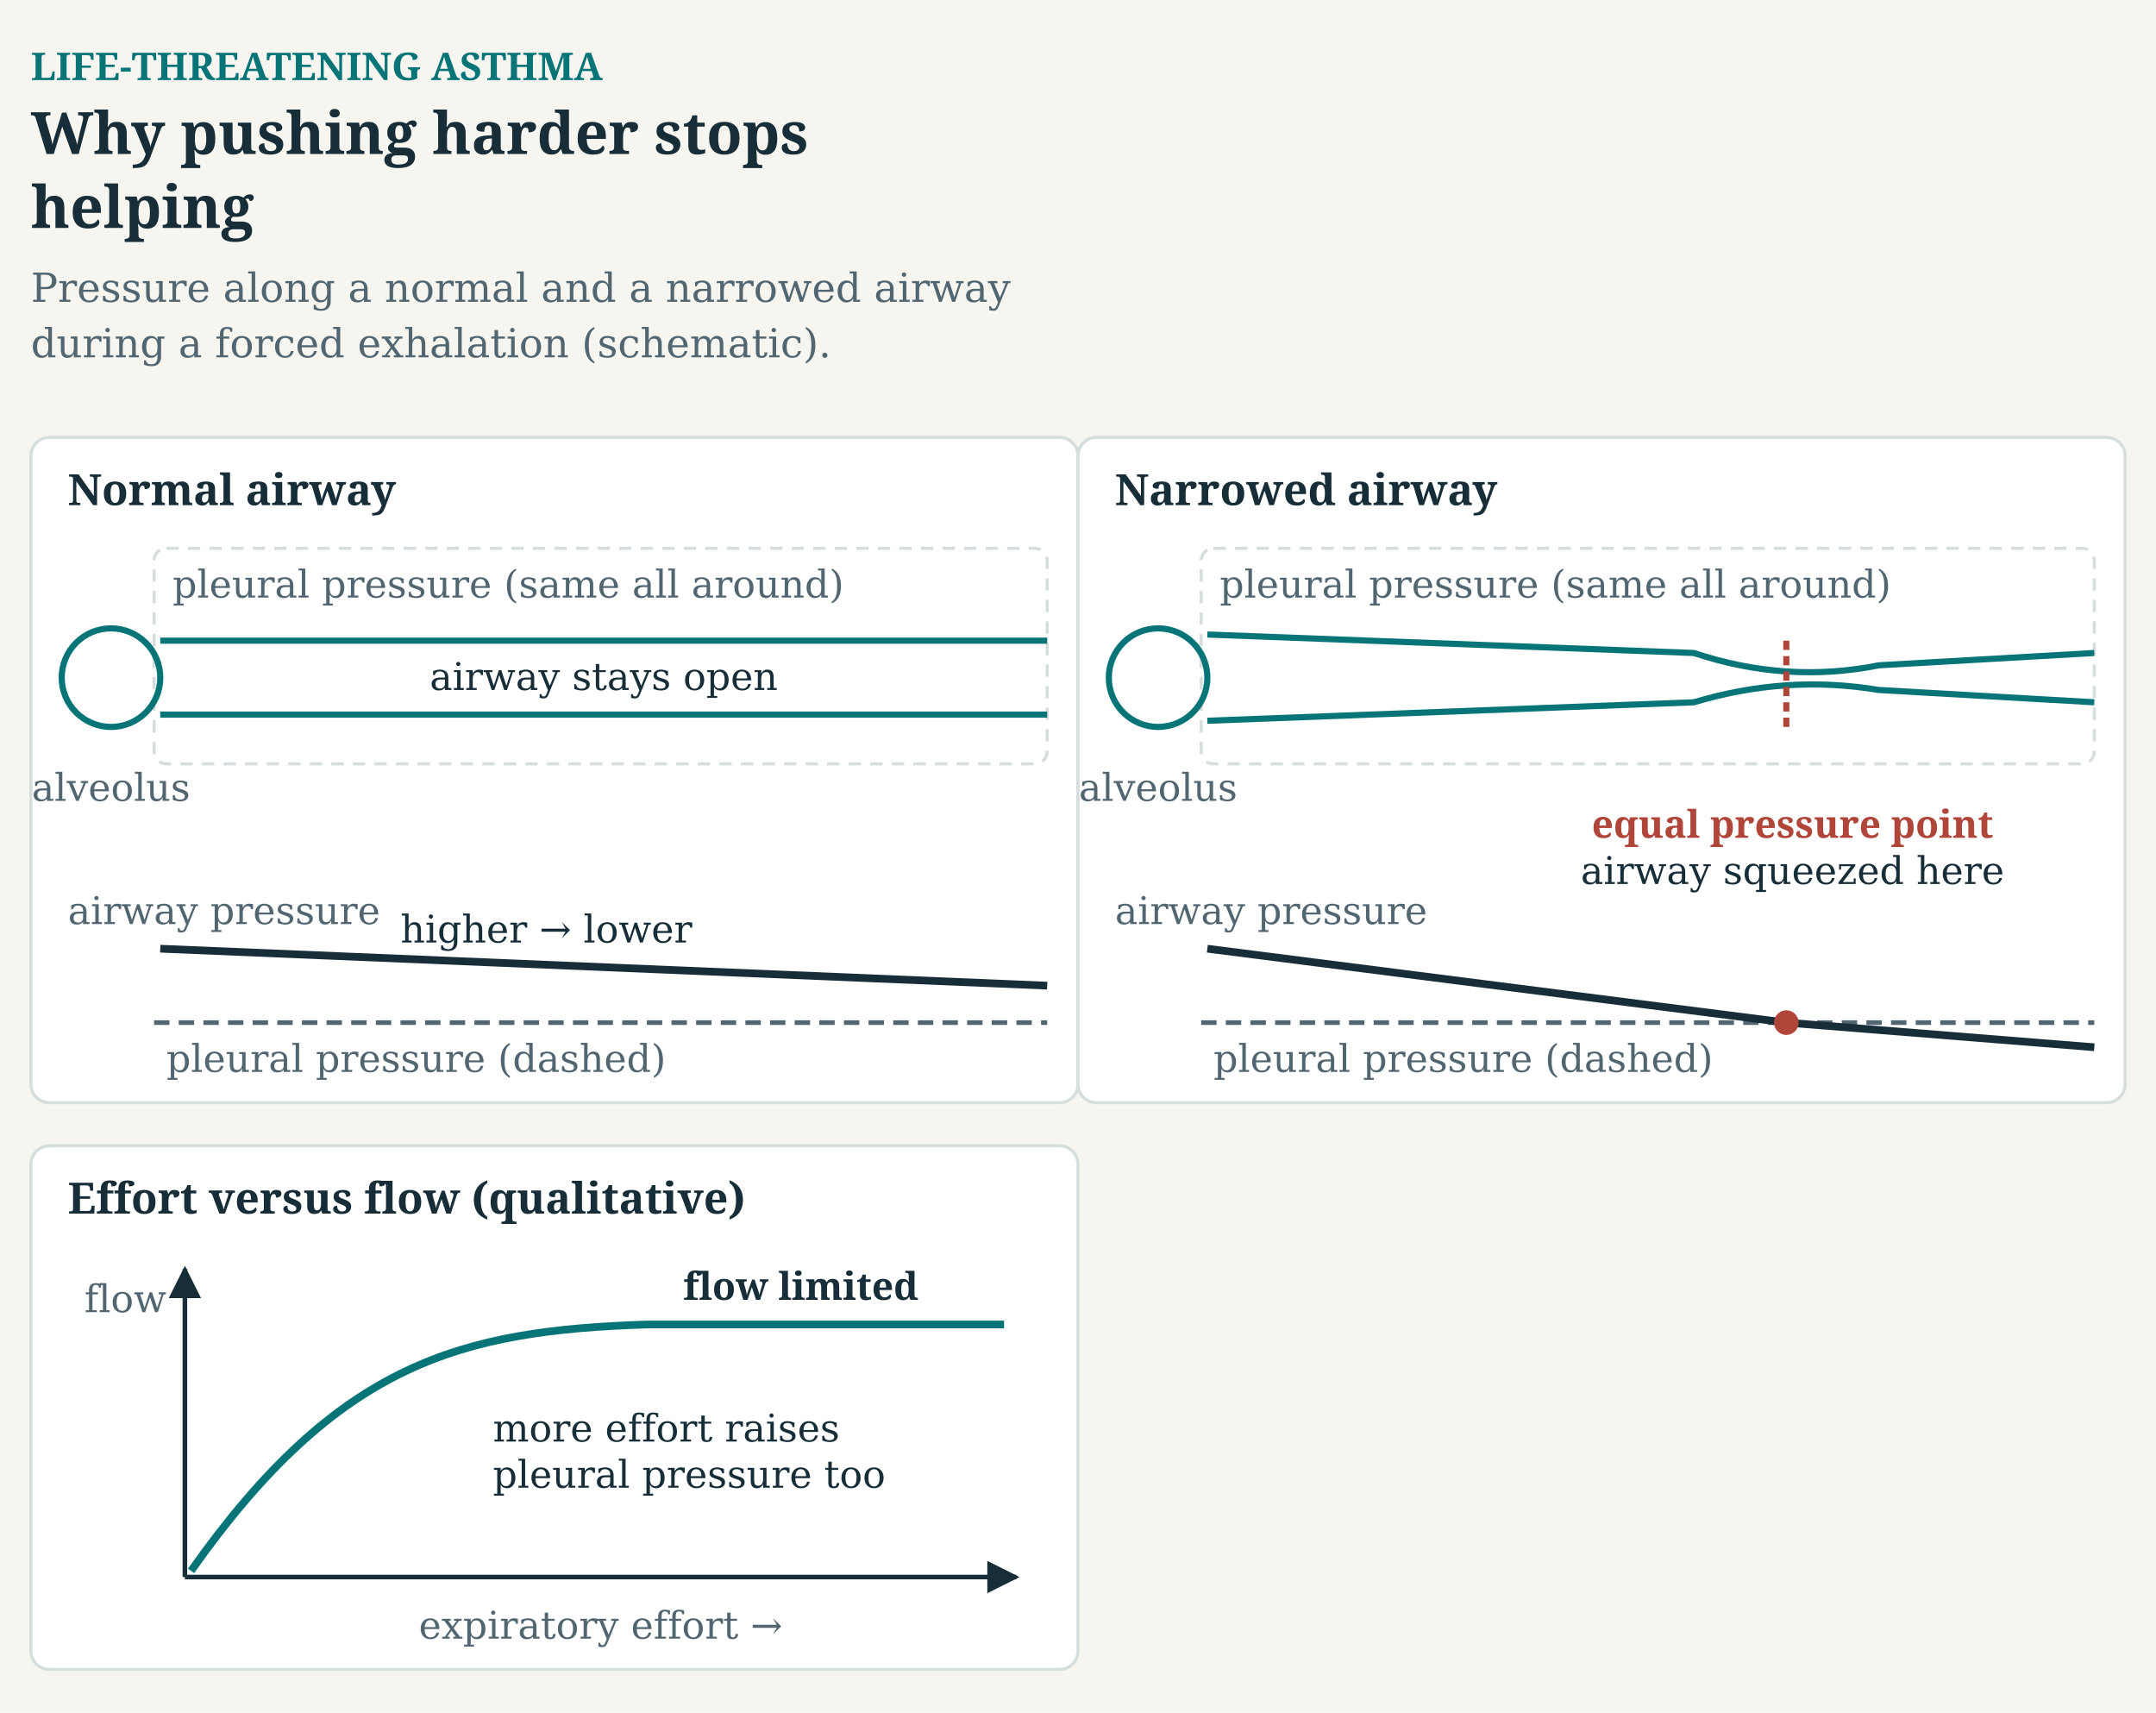
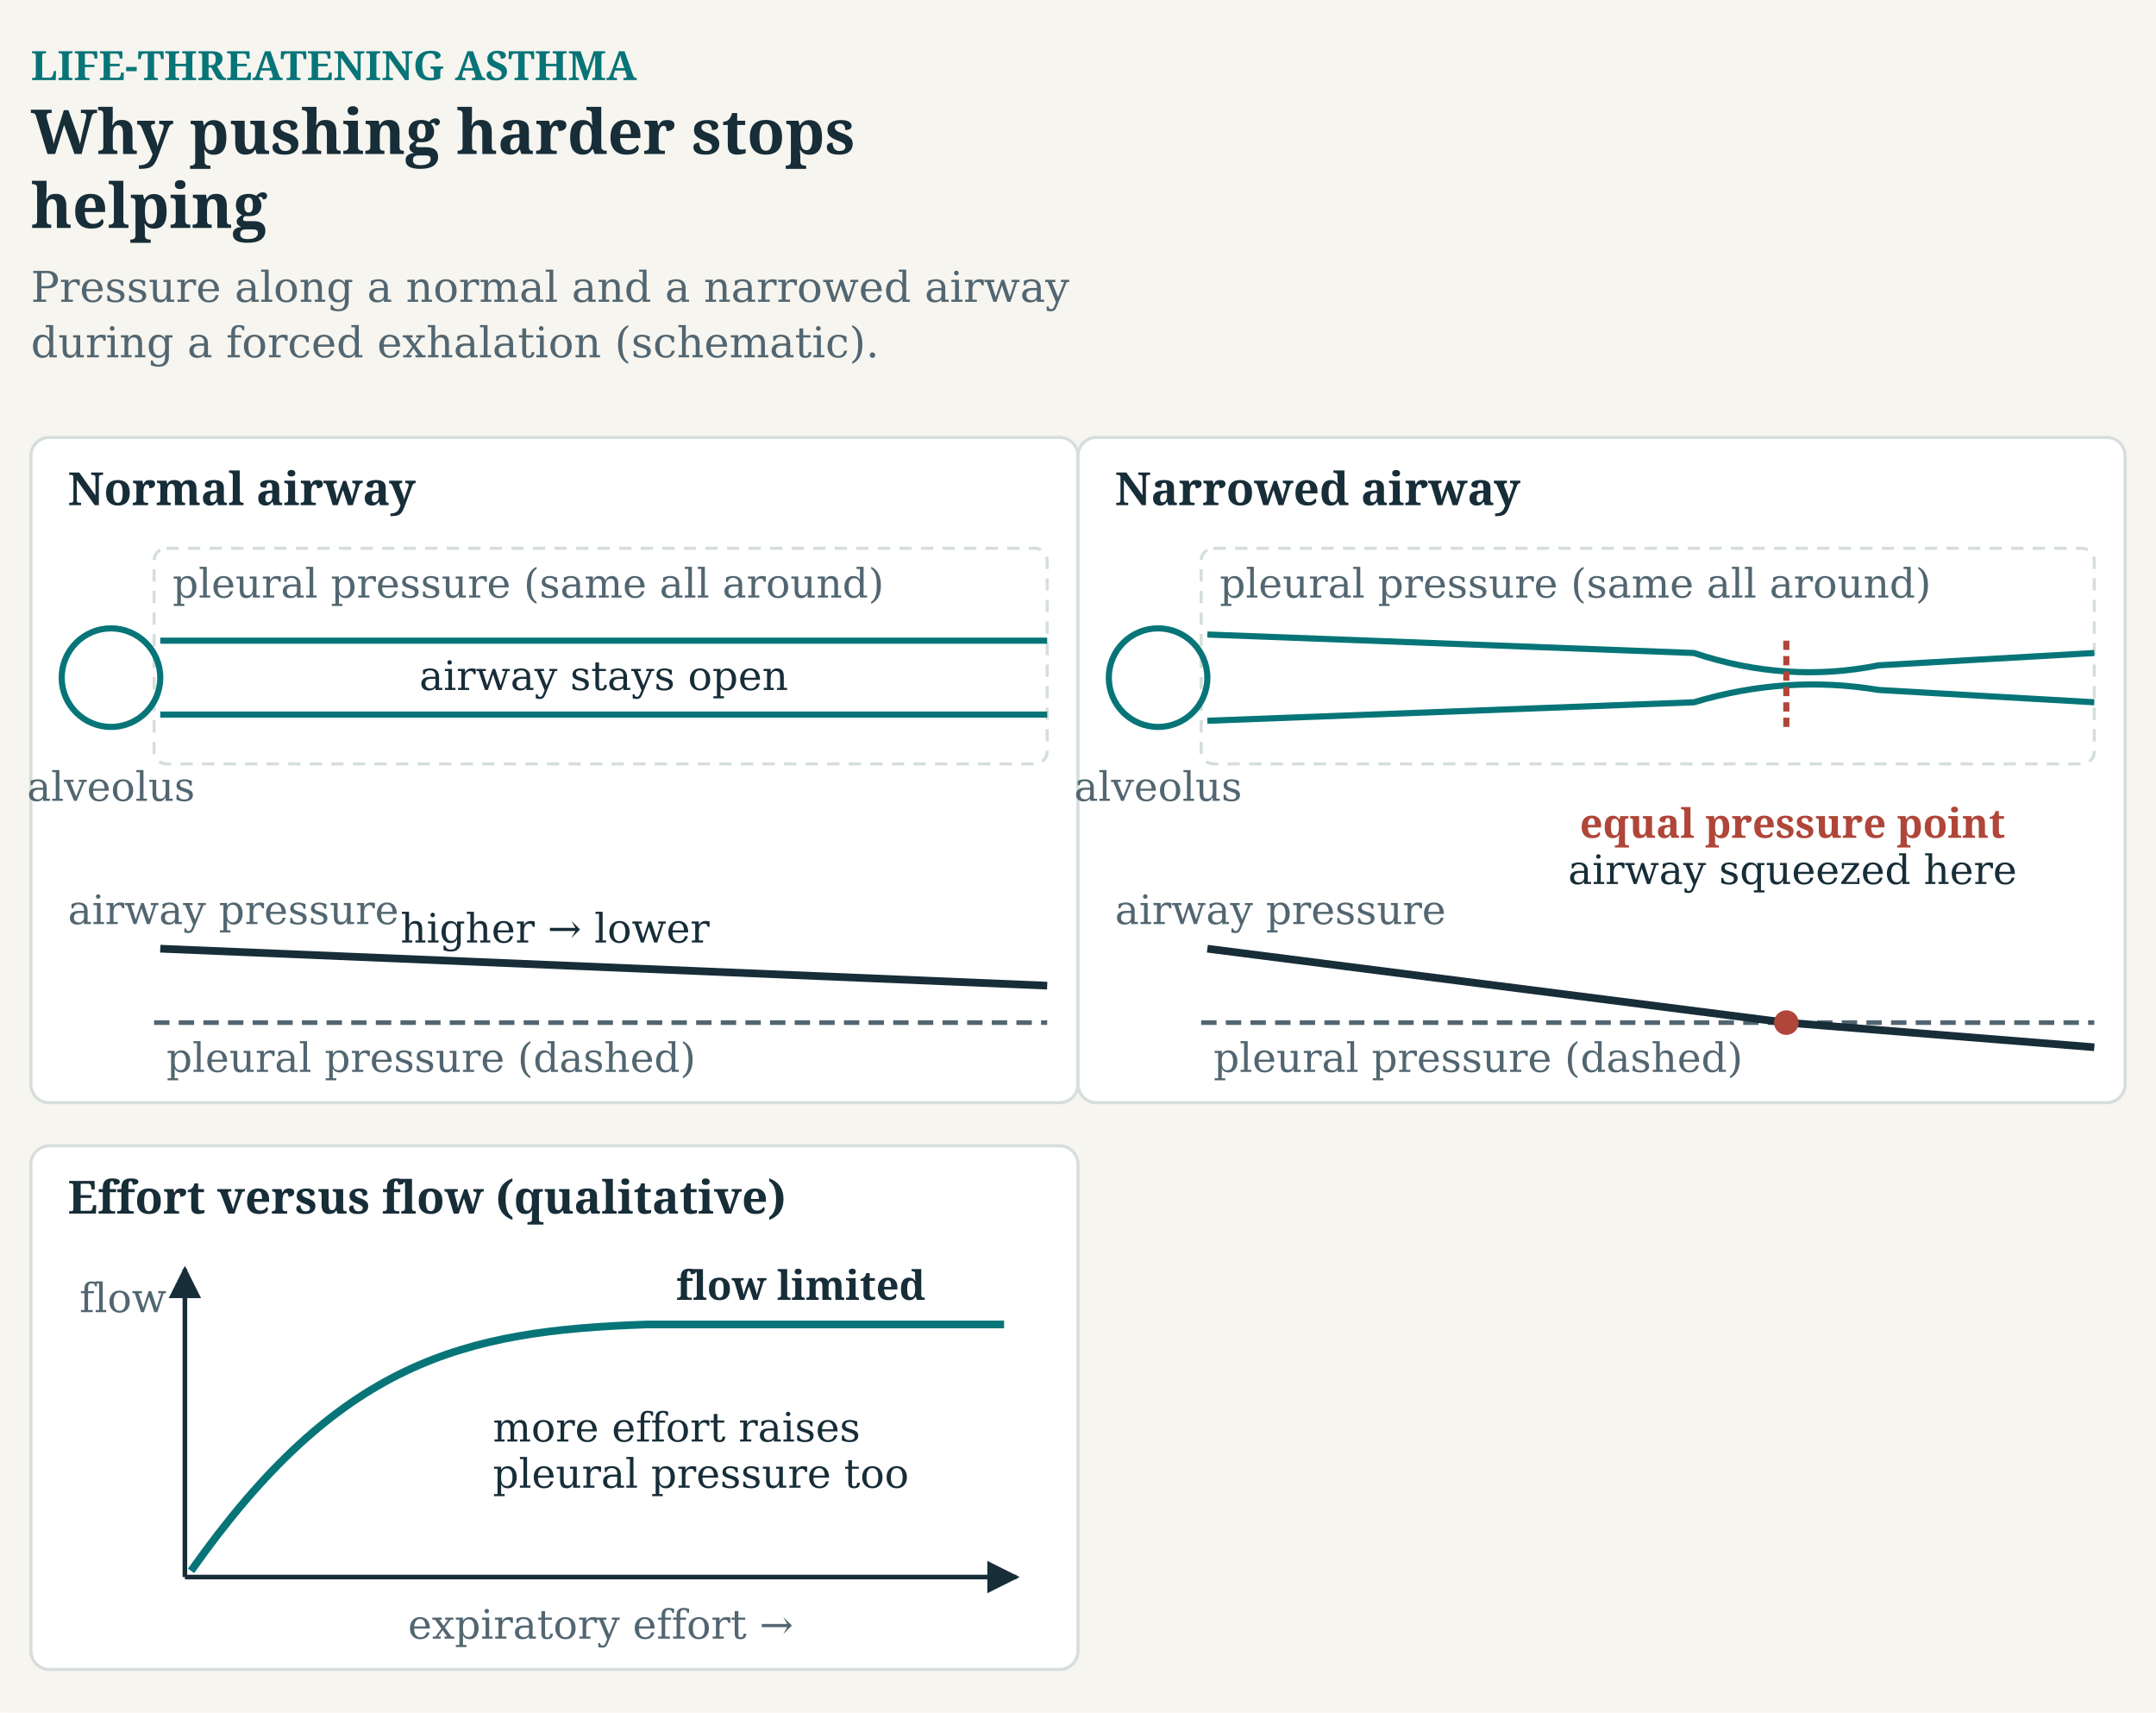
<svg xmlns="http://www.w3.org/2000/svg" class="diagram-print" viewBox="0 0 700 556" width="6.9in" height="5.48in" role="img" aria-labelledby="fig-r7-01-equal-pressure-point-print-title" aria-describedby="fig-r7-01-equal-pressure-point-print-desc">
  <style>text{font-family:Literata,'DejaVu Serif',Georgia,serif}text[font-weight='700']{font-family:Fraunces,Literata,Georgia,serif}.t-ink{fill:var(--fig-ink,#172d38)}.s-ink{stroke:var(--fig-ink,#172d38);fill:none}.f-ink{fill:var(--fig-ink,#172d38)}.t-muted{fill:var(--fig-muted,#526671)}.s-muted{stroke:var(--fig-muted,#526671);fill:none}.f-muted{fill:var(--fig-muted,#526671)}.t-teal{fill:var(--fig-teal,#077578)}.s-teal{stroke:var(--fig-teal,#077578);fill:none}.f-teal{fill:var(--fig-teal,#077578)}.t-red{fill:var(--fig-red,#af4639)}.s-red{stroke:var(--fig-red,#af4639);fill:none}.f-red{fill:var(--fig-red,#af4639)}.t-gold{fill:var(--fig-gold,#996613)}.s-gold{stroke:var(--fig-gold,#996613);fill:none}.f-gold{fill:var(--fig-gold,#996613)}.t-rule{fill:var(--fig-rule,#d5dedc)}.s-rule{stroke:var(--fig-rule,#d5dedc);fill:none}.f-rule{fill:var(--fig-rule,#d5dedc)}.bg{fill:var(--fig-canvas,#f7f5ef)}.pn{fill:var(--fig-panel,#ffffff);stroke:var(--fig-rule,#d5dedc)}.hatch{fill:url(#fig-r7-01-equal-pressure-point-print-h)}</style>
  <defs>
    <marker id="fig-r7-01-equal-pressure-point-print-ar" viewBox="0 0 10 10" refX="9" refY="5" markerWidth="7" markerHeight="7" orient="auto-start-reverse">
      <path d="M0,0L10,5L0,10z" class="f-ink" />
    </marker>
    <pattern id="fig-r7-01-equal-pressure-point-print-h" width="7" height="7" patternUnits="userSpaceOnUse" patternTransform="rotate(45)">
      <line x1="0" y1="0" x2="0" y2="7" class="s-gold" stroke-width="2.5" />
    </pattern>
  </defs>
  <rect class="bg" width="700" height="556" />
  <g transform="translate(10,10)">
-     <text x="0" y="16" font-size="12.4" text-anchor="start" font-weight="700" class="t-teal">LIFE-THREATENING ASTHMA</text>
-     <text x="0" y="40" font-size="19" text-anchor="start" font-weight="700" class="t-ink">Why pushing harder stops</text>
-     <text x="0" y="64" font-size="19" text-anchor="start" font-weight="700" class="t-ink">helping</text>
-     <text x="0" y="88" font-size="13" text-anchor="start" font-weight="400" class="t-muted">Pressure along a normal and a narrowed airway</text>
-     <text x="0" y="106" font-size="13" text-anchor="start" font-weight="400" class="t-muted">during a forced exhalation (schematic).</text>
+     <text x="0" y="16" font-size="13.14" text-anchor="start" font-weight="700" class="t-teal">LIFE-THREATENING ASTHMA</text>
+     <text x="0" y="40" font-size="20.14" text-anchor="start" font-weight="700" class="t-ink">Why pushing harder stops</text>
+     <text x="0" y="64" font-size="20.14" text-anchor="start" font-weight="700" class="t-ink">helping</text>
+     <text x="0" y="88" font-size="13.78" text-anchor="start" font-weight="400" class="t-muted">Pressure along a normal and a narrowed airway</text>
+     <text x="0" y="106" font-size="13.78" text-anchor="start" font-weight="400" class="t-muted">during a forced exhalation (schematic).</text>
  </g>
  <g transform="translate(10,142)">
    <rect x="0" y="0" width="340" height="216" rx="6" class="pn" />
-     <text x="12" y="22" font-size="14" text-anchor="start" font-weight="700" class="t-ink">Normal airway</text>
+     <text x="12" y="22" font-size="14.84" text-anchor="start" font-weight="700" class="t-ink">Normal airway</text>
    <rect x="40" y="36" width="290" height="70" rx="4" class="pn" stroke-dasharray="4 3" />
-     <text x="46" y="52" font-size="12.4" text-anchor="start" font-weight="400" class="t-muted">pleural pressure (same all around)</text>
+     <text x="46" y="52" font-size="13.14" text-anchor="start" font-weight="400" class="t-muted">pleural pressure (same all around)</text>
    <circle cx="26" cy="78" r="16" class="s-teal" stroke-width="2" />
-     <text x="26" y="118" font-size="12.4" text-anchor="middle" font-weight="400" class="t-muted">alveolus</text>
+     <text x="26" y="118" font-size="13.14" text-anchor="middle" font-weight="400" class="t-muted">alveolus</text>
    <path d="M42,66 L330,66 M42,90 L330,90" class="s-teal" stroke-width="2" />
-     <text x="186" y="82" font-size="12.4" text-anchor="middle" font-weight="400" class="t-ink">airway stays open</text>
-     <text x="12" y="158" font-size="12.4" text-anchor="start" font-weight="400" class="t-muted">airway pressure</text>
+     <text x="186" y="82" font-size="13.14" text-anchor="middle" font-weight="400" class="t-ink">airway stays open</text>
+     <text x="12" y="158" font-size="13.14" text-anchor="start" font-weight="400" class="t-muted">airway pressure</text>
    <line x1="40" y1="190" x2="330" y2="190" class="s-muted" stroke-width="1.5" stroke-dasharray="5 3" />
-     <text x="44" y="206" font-size="12.4" text-anchor="start" font-weight="400" class="t-muted">pleural pressure (dashed)</text>
+     <text x="44" y="206" font-size="13.14" text-anchor="start" font-weight="400" class="t-muted">pleural pressure (dashed)</text>
    <path d="M42,166 L330,178" class="s-ink" stroke-width="2.5" />
-     <text x="120" y="164" font-size="12.4" text-anchor="start" font-weight="400" class="t-ink">higher → lower</text>
+     <text x="120" y="164" font-size="13.14" text-anchor="start" font-weight="400" class="t-ink">higher → lower</text>
  </g>
  <g transform="translate(350,142)">
    <rect x="0" y="0" width="340" height="216" rx="6" class="pn" />
-     <text x="12" y="22" font-size="14" text-anchor="start" font-weight="700" class="t-ink">Narrowed airway</text>
+     <text x="12" y="22" font-size="14.84" text-anchor="start" font-weight="700" class="t-ink">Narrowed airway</text>
    <rect x="40" y="36" width="290" height="70" rx="4" class="pn" stroke-dasharray="4 3" />
-     <text x="46" y="52" font-size="12.4" text-anchor="start" font-weight="400" class="t-muted">pleural pressure (same all around)</text>
+     <text x="46" y="52" font-size="13.14" text-anchor="start" font-weight="400" class="t-muted">pleural pressure (same all around)</text>
    <circle cx="26" cy="78" r="16" class="s-teal" stroke-width="2" />
-     <text x="26" y="118" font-size="12.4" text-anchor="middle" font-weight="400" class="t-muted">alveolus</text>
+     <text x="26" y="118" font-size="13.14" text-anchor="middle" font-weight="400" class="t-muted">alveolus</text>
    <path d="M42,64 L200,70 Q230,80 260,74 L330,70 M42,92 L200,86 Q230,77 260,82 L330,86" class="s-teal" stroke-width="2" />
    <line x1="230" y1="66" x2="230" y2="94" class="s-red" stroke-width="2" stroke-dasharray="3 2" />
-     <text x="232" y="130" font-size="12.4" text-anchor="middle" font-weight="700" class="t-red">equal pressure point</text>
-     <text x="232" y="145" font-size="12.4" text-anchor="middle" font-weight="400" class="t-ink">airway squeezed here</text>
-     <text x="12" y="158" font-size="12.4" text-anchor="start" font-weight="400" class="t-muted">airway pressure</text>
+     <text x="232" y="130" font-size="13.14" text-anchor="middle" font-weight="700" class="t-red">equal pressure point</text>
+     <text x="232" y="145" font-size="13.14" text-anchor="middle" font-weight="400" class="t-ink">airway squeezed here</text>
+     <text x="12" y="158" font-size="13.14" text-anchor="start" font-weight="400" class="t-muted">airway pressure</text>
    <line x1="40" y1="190" x2="330" y2="190" class="s-muted" stroke-width="1.5" stroke-dasharray="5 3" />
-     <text x="44" y="206" font-size="12.4" text-anchor="start" font-weight="400" class="t-muted">pleural pressure (dashed)</text>
+     <text x="44" y="206" font-size="13.14" text-anchor="start" font-weight="400" class="t-muted">pleural pressure (dashed)</text>
    <path d="M42,166 L230,190 L330,198" class="s-ink" stroke-width="2.5" />
    <circle cx="230" cy="190" r="4" class="f-red" />
  </g>
  <g transform="translate(10,372)">
    <rect x="0" y="0" width="340" height="170" rx="6" class="pn" />
-     <text x="12" y="22" font-size="14" text-anchor="start" font-weight="700" class="t-ink">Effort versus flow (qualitative)</text>
+     <text x="12" y="22" font-size="14.84" text-anchor="start" font-weight="700" class="t-ink">Effort versus flow (qualitative)</text>
    <line x1="50" y1="140" x2="320" y2="140" class="s-ink" stroke-width="1.5" marker-end="url(#fig-r7-01-equal-pressure-point-print-ar)" />
    <line x1="50" y1="140" x2="50" y2="40" class="s-ink" stroke-width="1.5" marker-end="url(#fig-r7-01-equal-pressure-point-print-ar)" />
-     <text x="185" y="160" font-size="12.4" text-anchor="middle" font-weight="400" class="t-muted">expiratory effort →</text>
-     <text x="44" y="54" font-size="12.4" text-anchor="end" font-weight="400" class="t-muted">flow</text>
+     <text x="185" y="160" font-size="13.14" text-anchor="middle" font-weight="400" class="t-muted">expiratory effort →</text>
+     <text x="44" y="54" font-size="13.14" text-anchor="end" font-weight="400" class="t-muted">flow</text>
    <path d="M52,138 C100,70 140,60 200,58 L316,58" class="s-teal" stroke-width="2.5" />
-     <text x="250" y="50" font-size="12.4" text-anchor="middle" font-weight="700" class="t-ink">flow limited</text>
-     <text x="150" y="96" font-size="12.4" text-anchor="start" font-weight="400" class="t-ink">more effort raises</text>
-     <text x="150" y="111" font-size="12.4" text-anchor="start" font-weight="400" class="t-ink">pleural pressure too</text>
+     <text x="250" y="50" font-size="13.14" text-anchor="middle" font-weight="700" class="t-ink">flow limited</text>
+     <text x="150" y="96" font-size="13.14" text-anchor="start" font-weight="400" class="t-ink">more effort raises</text>
+     <text x="150" y="111" font-size="13.14" text-anchor="start" font-weight="400" class="t-ink">pleural pressure too</text>
  </g>
</svg>
